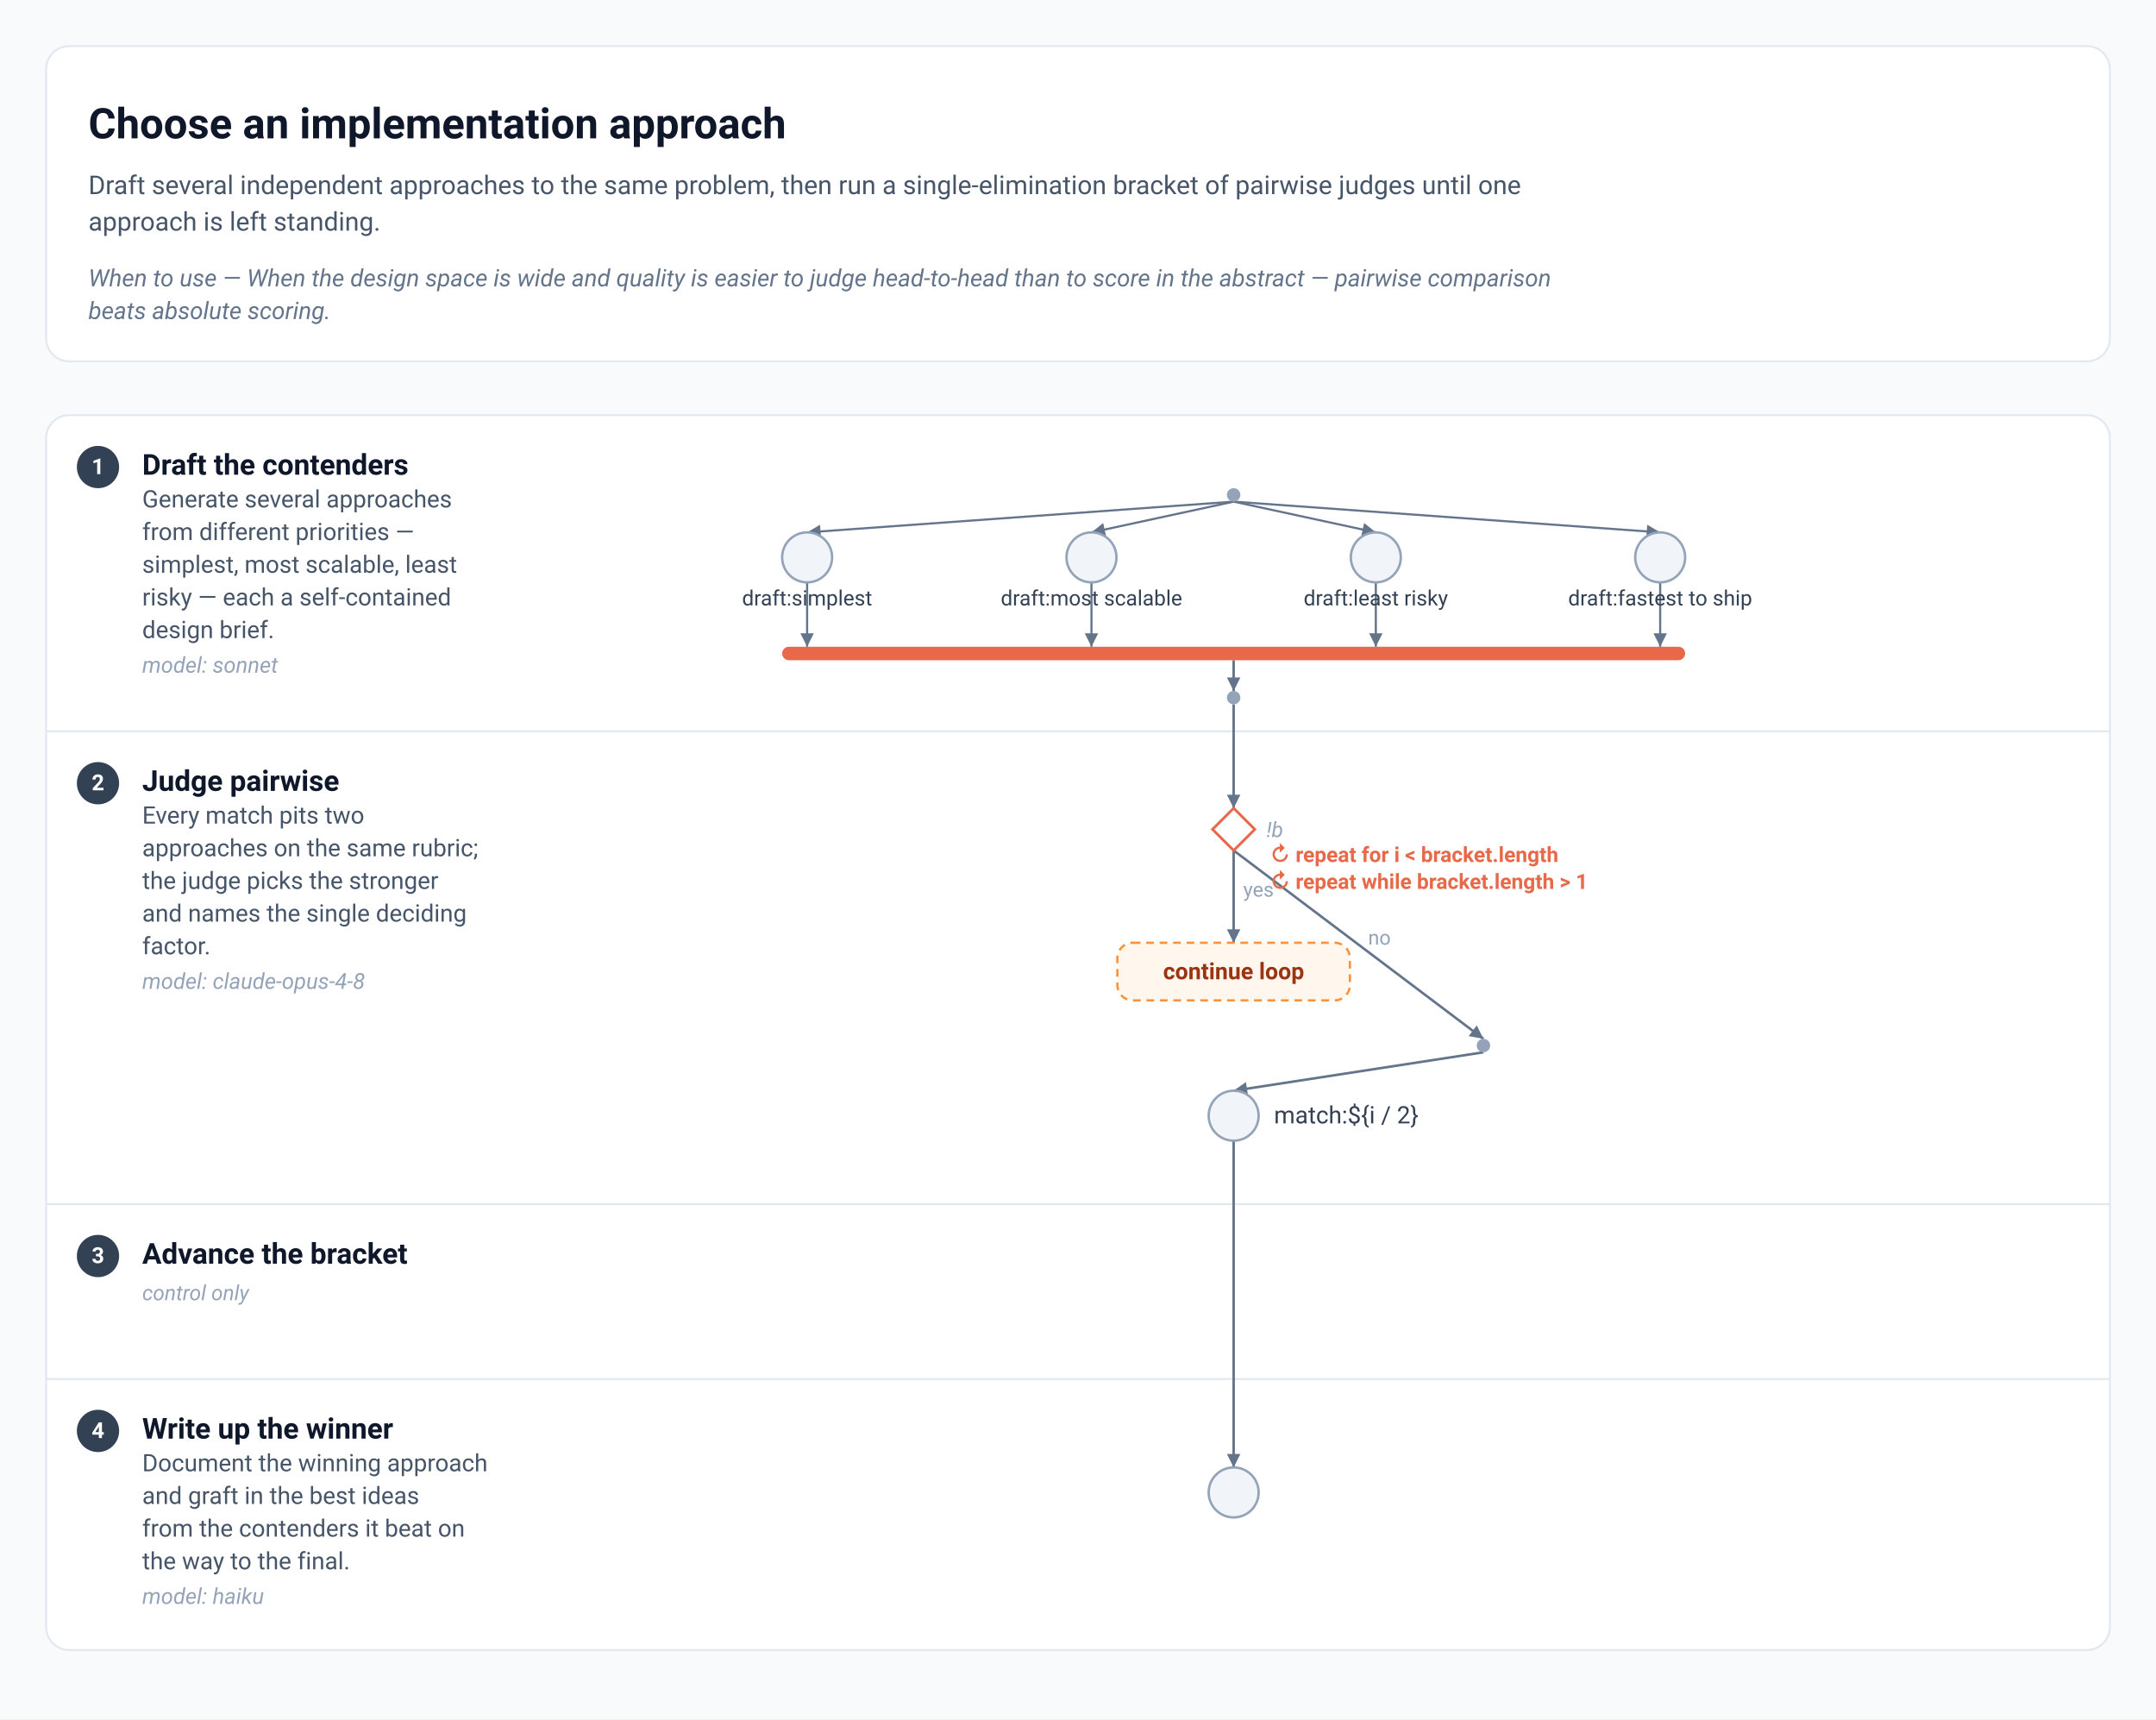
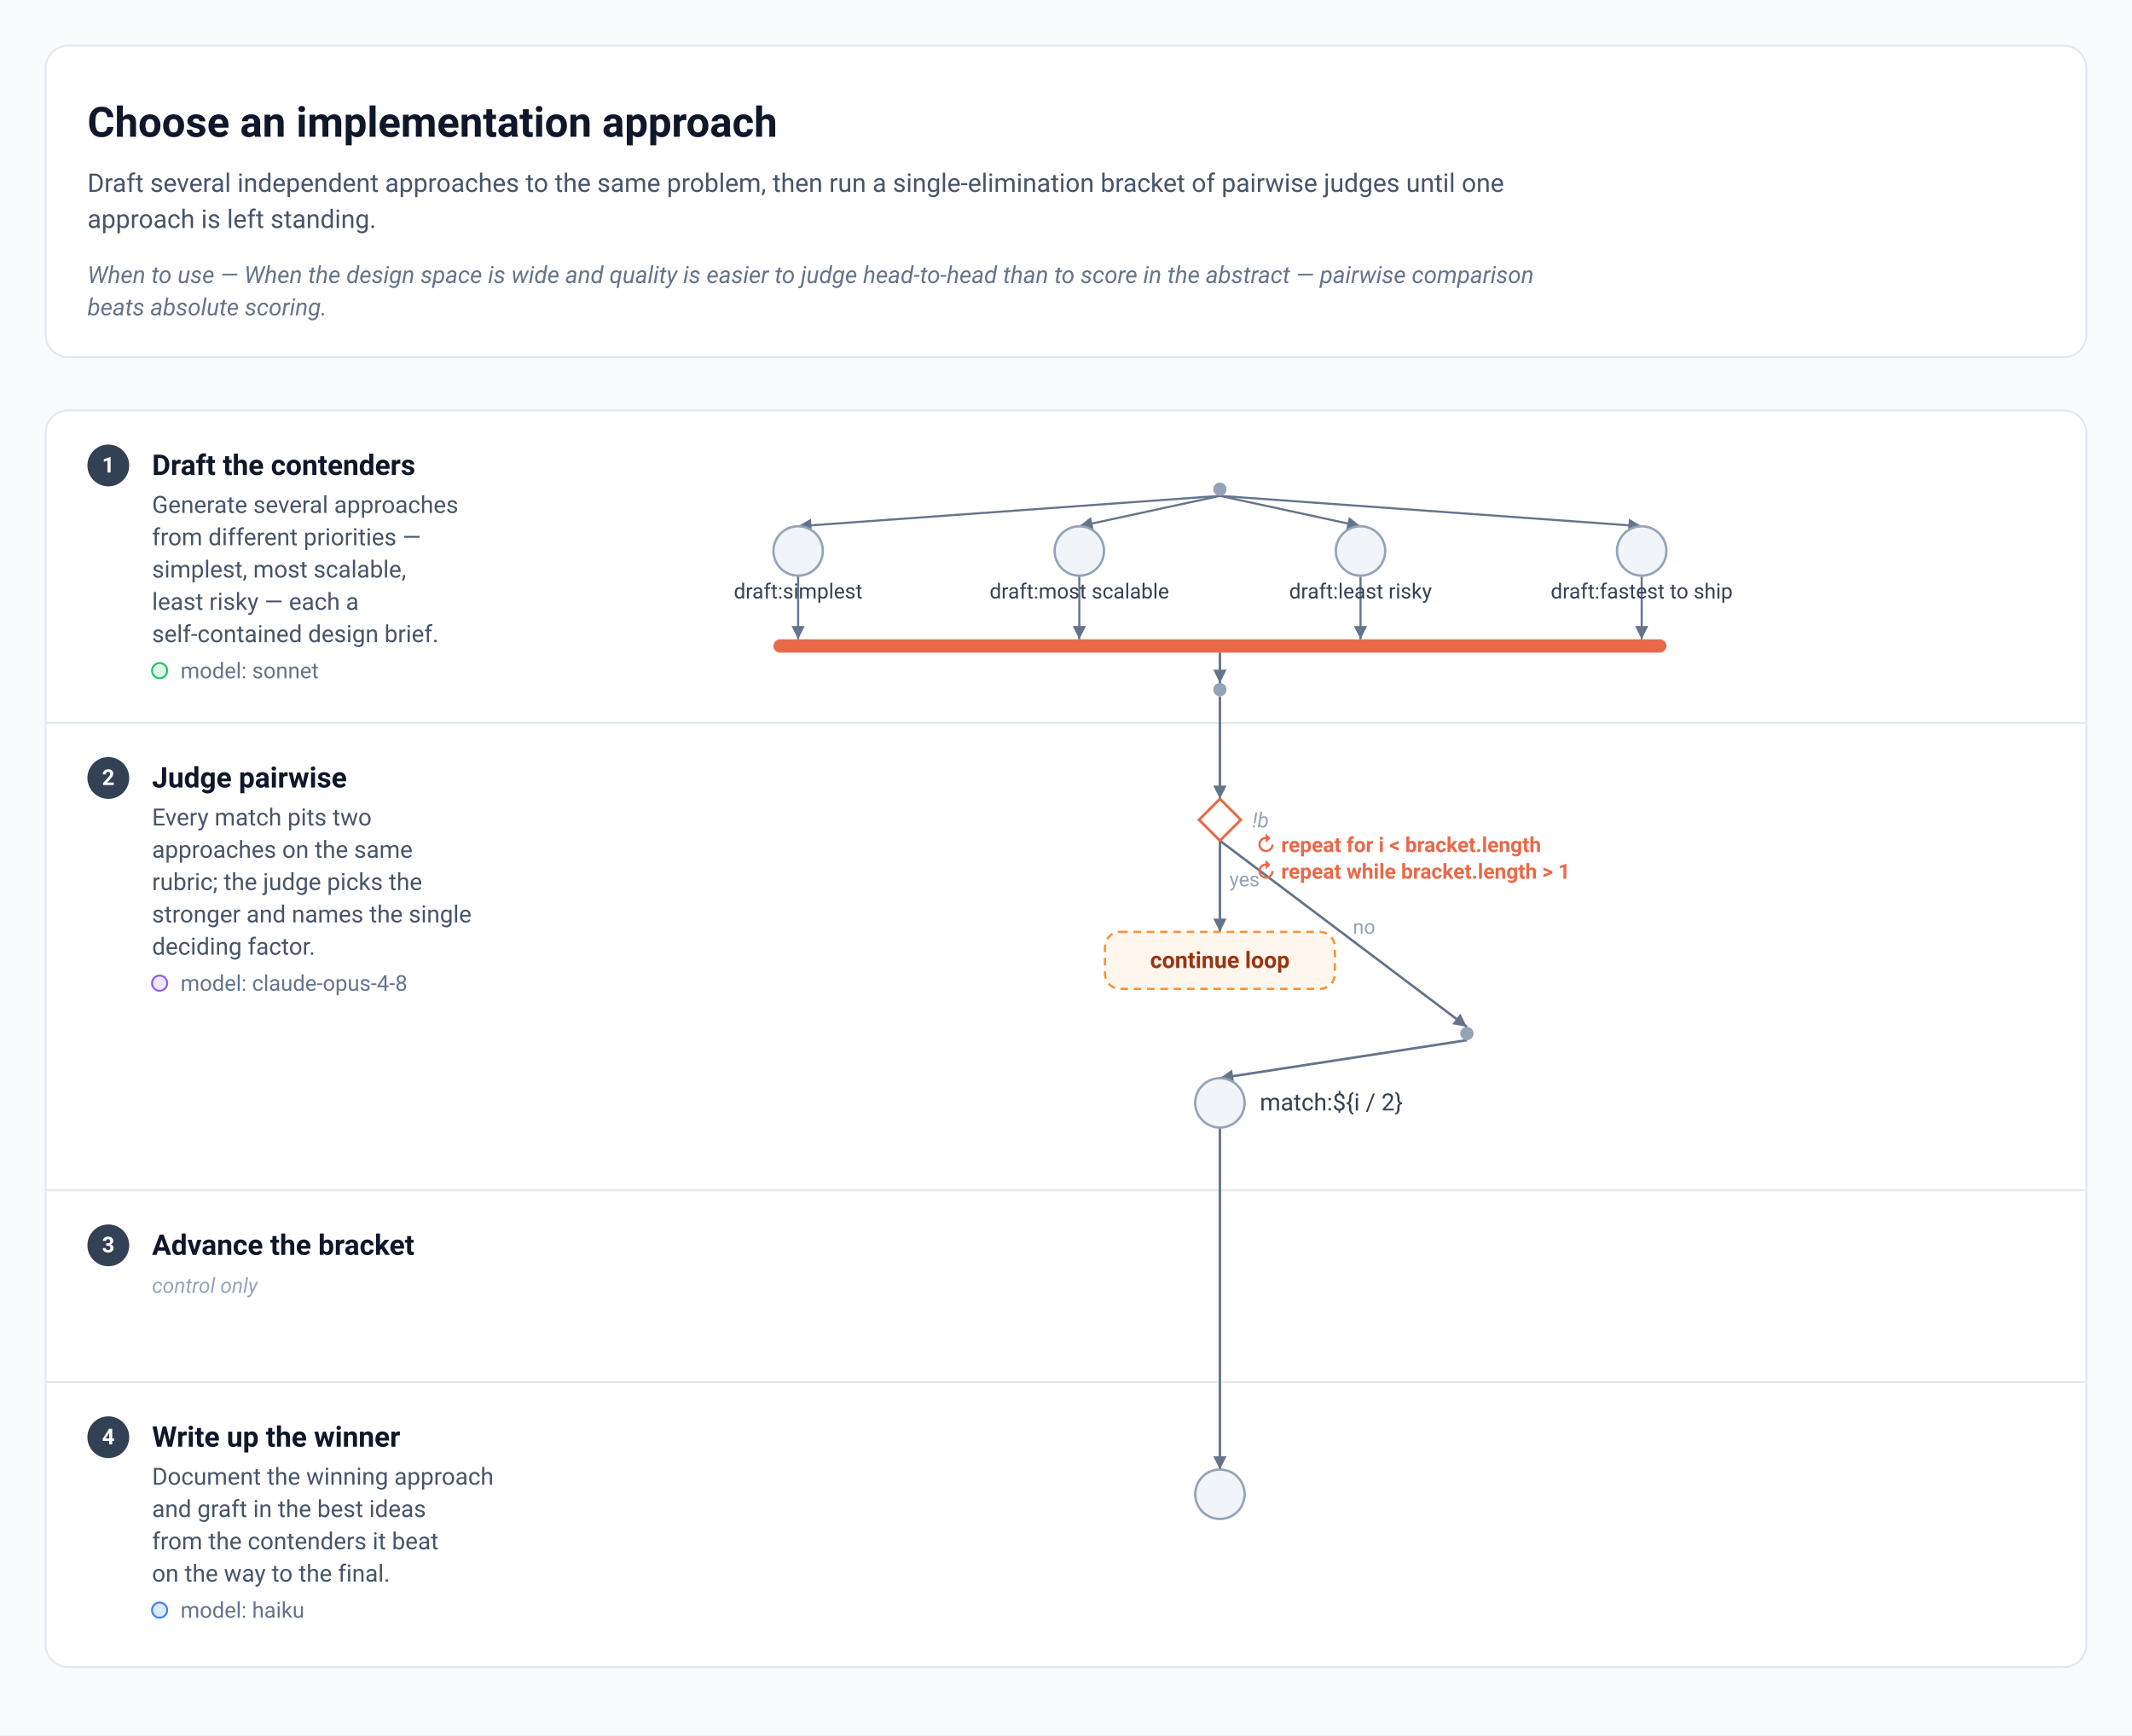
- <svg xmlns="http://www.w3.org/2000/svg" width="1122" height="894.5" viewBox="0 0 1122 894.5" font-family="-apple-system, BlinkMacSystemFont, 'Segoe UI', Roboto, Helvetica, Arial, sans-serif">
-   <rect width="1122" height="894.5" fill="#f8fafc" />
+ <svg xmlns="http://www.w3.org/2000/svg" width="1122" height="913.5" viewBox="0 0 1122 913.5" font-family="-apple-system, BlinkMacSystemFont, 'Segoe UI', Roboto, Helvetica, Arial, sans-serif">
+   <rect width="1122" height="913.5" fill="#f8fafc" />
  <g transform="translate(0 24)">
    <g class="header-card">
      <rect x="24" y="0" width="1074" height="164" rx="12" fill="#ffffff" stroke="#e2e8f0" stroke-width="1" />
      <text x="46" y="48" font-size="22" fill="#0f172a" font-weight="700">Choose an implementation approach</text>
      <text x="46" y="77" font-size="13.5" fill="#475569">Draft several independent approaches to the same problem, then run a single-elimination bracket of pairwise judges until one</text>
      <text x="46" y="96" font-size="13.5" fill="#475569">approach is left standing.</text>
      <text x="46" y="125" font-size="12.5" fill="#64748b" font-style="italic">When to use — When the design space is wide and quality is easier to judge head-to-head than to score in the abstract — pairwise comparison</text>
      <text x="46" y="142" font-size="12.5" fill="#64748b" font-style="italic">beats absolute scoring.</text>
    </g>
  </g>
  <g transform="translate(0 204)">
-     <rect x="24" y="12" width="1074" height="642.5" rx="12" fill="#ffffff" stroke="#e2e8f0" stroke-width="1" />
+     <rect x="24" y="12" width="1074" height="661.5" rx="12" fill="#ffffff" stroke="#e2e8f0" stroke-width="1" />
    <g class="swimlane" />
    <g class="swimlane">
      <line x1="24" y1="176.5" x2="1098" y2="176.5" stroke="#e2e8f0" stroke-width="1" />
    </g>
    <g class="swimlane-empty">
      <line x1="24" y1="422.5" x2="1098" y2="422.5" stroke="#e2e8f0" stroke-width="1" />
    </g>
    <g class="swimlane">
-       <line x1="24" y1="513.5" x2="1098" y2="513.5" stroke="#e2e8f0" stroke-width="1" />
+       <line x1="24" y1="523.5" x2="1098" y2="523.5" stroke="#e2e8f0" stroke-width="1" />
    </g>
    <g transform="translate(0 12)">
      <g class="lane-label">
-         <circle cx="51" cy="27" r="11" fill="#334155" />
-         <text x="51" y="30.7" font-size="11.5" fill="#ffffff" font-weight="700" text-anchor="middle">1</text>
-         <text x="74" y="31" font-size="15" fill="#0f172a" font-weight="700">Draft the contenders</text>
-         <text x="74" y="48" font-size="12.5" fill="#475569">Generate several approaches</text>
-         <text x="74" y="65" font-size="12.5" fill="#475569">from different priorities —</text>
-         <text x="74" y="82" font-size="12.5" fill="#475569">simplest, most scalable, least</text>
-         <text x="74" y="99" font-size="12.5" fill="#475569">risky — each a self-contained</text>
-         <text x="74" y="116" font-size="12.5" fill="#475569">design brief.</text>
-         <text x="74" y="134" font-size="11.5" fill="#94a3b8" font-style="italic">model: sonnet</text>
+         <circle cx="57" cy="29" r="11" fill="#334155" />
+         <text x="57" y="32.7" font-size="11.5" fill="#ffffff" font-weight="700" text-anchor="middle">1</text>
+         <text x="80" y="34" font-size="15" fill="#0f172a" font-weight="700">Draft the contenders</text>
+         <text x="80" y="54" font-size="12.5" fill="#475569">Generate several approaches</text>
+         <text x="80" y="71" font-size="12.5" fill="#475569">from different priorities —</text>
+         <text x="80" y="88" font-size="12.5" fill="#475569">simplest, most scalable,</text>
+         <text x="80" y="105" font-size="12.5" fill="#475569">least risky — each a</text>
+         <text x="80" y="122" font-size="12.5" fill="#475569">self-contained design brief.</text>
+         <circle cx="84" cy="137" r="4" fill="#dcfce7" stroke="#22c55e" stroke-width="1" />
+         <text x="95" y="141" font-size="11.5" fill="#64748b">model: sonnet</text>
      </g>
    </g>
    <g transform="translate(0 176.5)">
      <g class="lane-label">
-         <circle cx="51" cy="27" r="11" fill="#334155" />
-         <text x="51" y="30.7" font-size="11.5" fill="#ffffff" font-weight="700" text-anchor="middle">2</text>
-         <text x="74" y="31" font-size="15" fill="#0f172a" font-weight="700">Judge pairwise</text>
-         <text x="74" y="48" font-size="12.5" fill="#475569">Every match pits two</text>
-         <text x="74" y="65" font-size="12.5" fill="#475569">approaches on the same rubric;</text>
-         <text x="74" y="82" font-size="12.5" fill="#475569">the judge picks the stronger</text>
-         <text x="74" y="99" font-size="12.5" fill="#475569">and names the single deciding</text>
-         <text x="74" y="116" font-size="12.5" fill="#475569">factor.</text>
-         <text x="74" y="134" font-size="11.5" fill="#94a3b8" font-style="italic">model: claude-opus-4-8</text>
+         <circle cx="57" cy="29" r="11" fill="#334155" />
+         <text x="57" y="32.7" font-size="11.5" fill="#ffffff" font-weight="700" text-anchor="middle">2</text>
+         <text x="80" y="34" font-size="15" fill="#0f172a" font-weight="700">Judge pairwise</text>
+         <text x="80" y="54" font-size="12.5" fill="#475569">Every match pits two</text>
+         <text x="80" y="71" font-size="12.5" fill="#475569">approaches on the same</text>
+         <text x="80" y="88" font-size="12.5" fill="#475569">rubric; the judge picks the</text>
+         <text x="80" y="105" font-size="12.5" fill="#475569">stronger and names the single</text>
+         <text x="80" y="122" font-size="12.5" fill="#475569">deciding factor.</text>
+         <circle cx="84" cy="137" r="4" fill="#ede9fe" stroke="#8b5cf6" stroke-width="1" />
+         <text x="95" y="141" font-size="11.5" fill="#64748b">model: claude-opus-4-8</text>
      </g>
    </g>
    <g transform="translate(0 422.5)">
      <g class="lane-label">
-         <circle cx="51" cy="27" r="11" fill="#334155" />
-         <text x="51" y="30.7" font-size="11.5" fill="#ffffff" font-weight="700" text-anchor="middle">3</text>
-         <text x="74" y="31" font-size="15" fill="#0f172a" font-weight="700">Advance the bracket</text>
-         <text x="74" y="50" font-size="11" fill="#94a3b8" font-style="italic">control only</text>
+         <circle cx="57" cy="29" r="11" fill="#334155" />
+         <text x="57" y="32.7" font-size="11.5" fill="#ffffff" font-weight="700" text-anchor="middle">3</text>
+         <text x="80" y="34" font-size="15" fill="#0f172a" font-weight="700">Advance the bracket</text>
+         <text x="80" y="54" font-size="11" fill="#94a3b8" font-style="italic">control only</text>
      </g>
    </g>
-     <g transform="translate(0 513.5)">
+     <g transform="translate(0 523.5)">
      <g class="lane-label">
-         <circle cx="51" cy="27" r="11" fill="#334155" />
-         <text x="51" y="30.7" font-size="11.5" fill="#ffffff" font-weight="700" text-anchor="middle">4</text>
-         <text x="74" y="31" font-size="15" fill="#0f172a" font-weight="700">Write up the winner</text>
-         <text x="74" y="48" font-size="12.5" fill="#475569">Document the winning approach</text>
-         <text x="74" y="65" font-size="12.5" fill="#475569">and graft in the best ideas</text>
-         <text x="74" y="82" font-size="12.5" fill="#475569">from the contenders it beat on</text>
-         <text x="74" y="99" font-size="12.5" fill="#475569">the way to the final.</text>
-         <text x="74" y="117" font-size="11.5" fill="#94a3b8" font-style="italic">model: haiku</text>
+         <circle cx="57" cy="29" r="11" fill="#334155" />
+         <text x="57" y="32.7" font-size="11.5" fill="#ffffff" font-weight="700" text-anchor="middle">4</text>
+         <text x="80" y="34" font-size="15" fill="#0f172a" font-weight="700">Write up the winner</text>
+         <text x="80" y="54" font-size="12.5" fill="#475569">Document the winning approach</text>
+         <text x="80" y="71" font-size="12.5" fill="#475569">and graft in the best ideas</text>
+         <text x="80" y="88" font-size="12.5" fill="#475569">from the contenders it beat</text>
+         <text x="80" y="105" font-size="12.5" fill="#475569">on the way to the final.</text>
+         <circle cx="84" cy="120" r="4" fill="#dbeafe" stroke="#3b82f6" stroke-width="1" />
+         <text x="95" y="124" font-size="11.5" fill="#64748b">model: haiku</text>
      </g>
    </g>
    <g class="topology" transform="translate(338 0)">
      <g class="edge">
        <path d="M 304 57 L 82.03 73" fill="none" stroke="#64748b" stroke-width="1.1" />
        <polygon points="82.03,73 88.76,69.01 89.26,75.99" fill="#64748b" />
      </g>
      <g class="edge">
        <path d="M 304 57 L 230.01 73" fill="none" stroke="#64748b" stroke-width="1.1" />
        <polygon points="230.01,73 236.11,68.1 237.59,74.94" fill="#64748b" />
      </g>
      <g class="edge">
        <path d="M 304 57 L 377.99 73" fill="none" stroke="#64748b" stroke-width="1.1" />
        <polygon points="377.99,73 370.41,74.94 371.89,68.1" fill="#64748b" />
      </g>
      <g class="edge">
        <path d="M 304 57 L 525.97 73" fill="none" stroke="#64748b" stroke-width="1.1" />
        <polygon points="525.97,73 518.74,75.99 519.24,69.01" fill="#64748b" />
      </g>
      <g class="edge">
        <path d="M 82.03 99 L 82.03 132.5" fill="none" stroke="#64748b" stroke-width="1.1" />
        <polygon points="82.03,132.5 78.53,125.5 85.53,125.5" fill="#64748b" />
      </g>
      <g class="edge">
        <path d="M 230.01 99 L 230.01 132.5" fill="none" stroke="#64748b" stroke-width="1.1" />
        <polygon points="230.01,132.5 226.51,125.5 233.51,125.5" fill="#64748b" />
      </g>
      <g class="edge">
        <path d="M 377.99 99 L 377.99 132.5" fill="none" stroke="#64748b" stroke-width="1.1" />
        <polygon points="377.99,132.5 374.49,125.5 381.49,125.5" fill="#64748b" />
      </g>
      <g class="edge">
        <path d="M 525.97 99 L 525.97 132.5" fill="none" stroke="#64748b" stroke-width="1.1" />
        <polygon points="525.97,132.5 522.47,125.5 529.47,125.5" fill="#64748b" />
      </g>
      <g class="edge">
        <path d="M 304 139.5 L 304 155.5" fill="none" stroke="#64748b" stroke-width="1.3" />
        <polygon points="304,155.5 300.5,148.5 307.5,148.5" fill="#64748b" />
      </g>
      <g class="edge">
        <path d="M 304 238.5 L 304 286.5" fill="none" stroke="#64748b" stroke-width="1.3" />
        <polygon points="304,286.5 300.5,279.5 307.5,279.5" fill="#64748b" />
        <text x="309" y="262.5" font-size="10.5" fill="#94a3b8">yes</text>
      </g>
      <g class="edge">
        <path d="M 304 238.5 L 434 336.5" fill="none" stroke="#64748b" stroke-width="1.3" />
        <polygon points="434,336.5 426.3,335.08 430.52,329.49" fill="#64748b" />
        <text x="374" y="287.5" font-size="10.5" fill="#94a3b8">no</text>
      </g>
      <g class="edge">
        <path d="M 434 343.5 L 304 363.5" fill="none" stroke="#64748b" stroke-width="1.3" />
        <polygon points="304,363.5 310.39,358.98 311.45,365.89" fill="#64748b" />
      </g>
      <g class="edge">
        <path d="M 304 162.5 L 304 216.5" fill="none" stroke="#64748b" stroke-width="1.3" />
        <polygon points="304,216.5 300.5,209.5 307.5,209.5" fill="#64748b" />
      </g>
      <g class="edge">
-         <path d="M 304 389.5 L 304 559.5" fill="none" stroke="#64748b" stroke-width="1.3" />
-         <polygon points="304,559.5 300.5,552.5 307.5,552.5" fill="#64748b" />
+         <path d="M 304 389.5 L 304 569.5" fill="none" stroke="#64748b" stroke-width="1.3" />
+         <polygon points="304,569.5 300.5,562.5 307.5,562.5" fill="#64748b" />
      </g>
      <circle class="hub" cx="304" cy="53.5" r="3.5" fill="#94a3b8" />
      <g class="agent-node">
        <circle cx="82.03" cy="86" r="13" fill="#f1f5f9" stroke="#94a3b8" stroke-width="1.25" />
        <text x="82.03" y="111" font-size="11" fill="#334155" text-anchor="middle">draft:simplest</text>
      </g>
      <g class="agent-node">
        <circle cx="230.01" cy="86" r="13" fill="#f1f5f9" stroke="#94a3b8" stroke-width="1.25" />
        <text x="230.01" y="111" font-size="11" fill="#334155" text-anchor="middle">draft:most scalable</text>
      </g>
      <g class="agent-node">
        <circle cx="377.99" cy="86" r="13" fill="#f1f5f9" stroke="#94a3b8" stroke-width="1.25" />
        <text x="377.99" y="111" font-size="11" fill="#334155" text-anchor="middle">draft:least risky</text>
      </g>
      <g class="agent-node">
        <circle cx="525.97" cy="86" r="13" fill="#f1f5f9" stroke="#94a3b8" stroke-width="1.25" />
        <text x="525.97" y="111" font-size="11" fill="#334155" text-anchor="middle">draft:fastest to ship</text>
      </g>
      <rect class="barrier" x="69.03" y="132.5" width="469.94" height="7" rx="3.5" fill="#e8694a" />
      <circle class="hub" cx="304" cy="159" r="3.5" fill="#94a3b8" />
      <g class="decision">
        <polygon points="304,216.5 315,227.5 304,238.5 293,227.5" fill="#ffffff" stroke="#e8694a" stroke-width="1.4" />
        <text x="321" y="231.5" font-size="11" fill="#94a3b8" font-style="italic">!b</text>
      </g>
      <g class="control-node">
        <rect class="control-box" x="243.5" y="286.5" width="121" height="30" rx="8" fill="#fff7ed" stroke="#fb923c" stroke-width="1.2" stroke-dasharray="4 3" />
        <text x="304" y="305.5" font-size="12" fill="#9a3412" font-weight="600" text-anchor="middle">continue loop</text>
      </g>
      <circle class="hub" cx="434" cy="340" r="3.5" fill="#94a3b8" />
      <g class="agent-node">
        <circle cx="304" cy="376.5" r="13" fill="#f1f5f9" stroke="#94a3b8" stroke-width="1.25" />
        <text x="325" y="380.5" font-size="12.5" fill="#334155">match:${i / 2}</text>
      </g>
      <g class="agent-node">
-         <circle cx="304" cy="572.5" r="13" fill="#f1f5f9" stroke="#94a3b8" stroke-width="1.25" />
+         <circle cx="304" cy="582.5" r="13" fill="#f1f5f9" stroke="#94a3b8" stroke-width="1.25" />
      </g>
      <g class="loop-badge">
        <text x="323" y="244.5" font-size="11" fill="#e8694a" font-weight="600">↻ repeat for i &lt; bracket.length</text>
      </g>
      <g class="loop-badge">
        <text x="323" y="258.5" font-size="11" fill="#e8694a" font-weight="600">↻ repeat while bracket.length &gt; 1</text>
      </g>
    </g>
  </g>
</svg>
